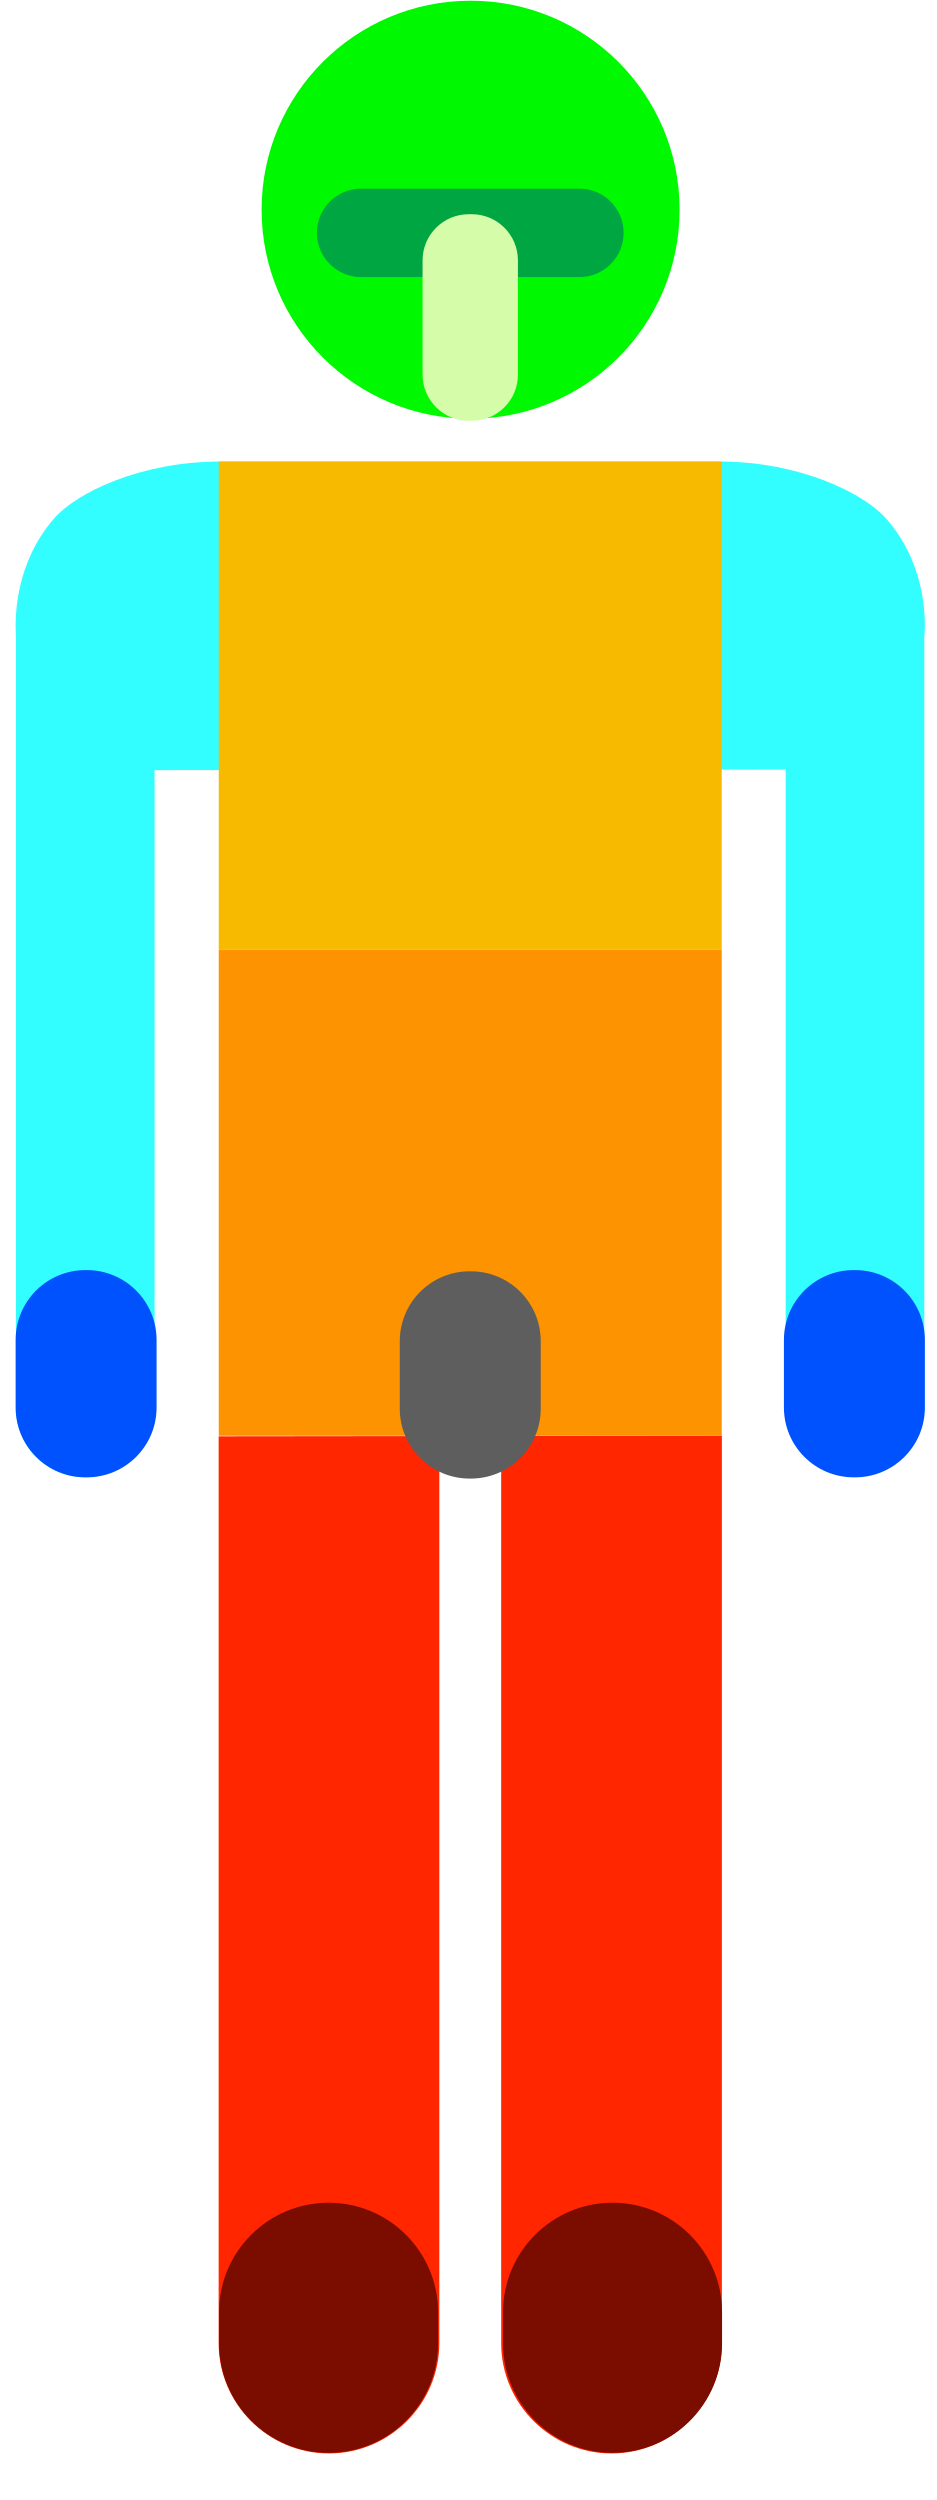
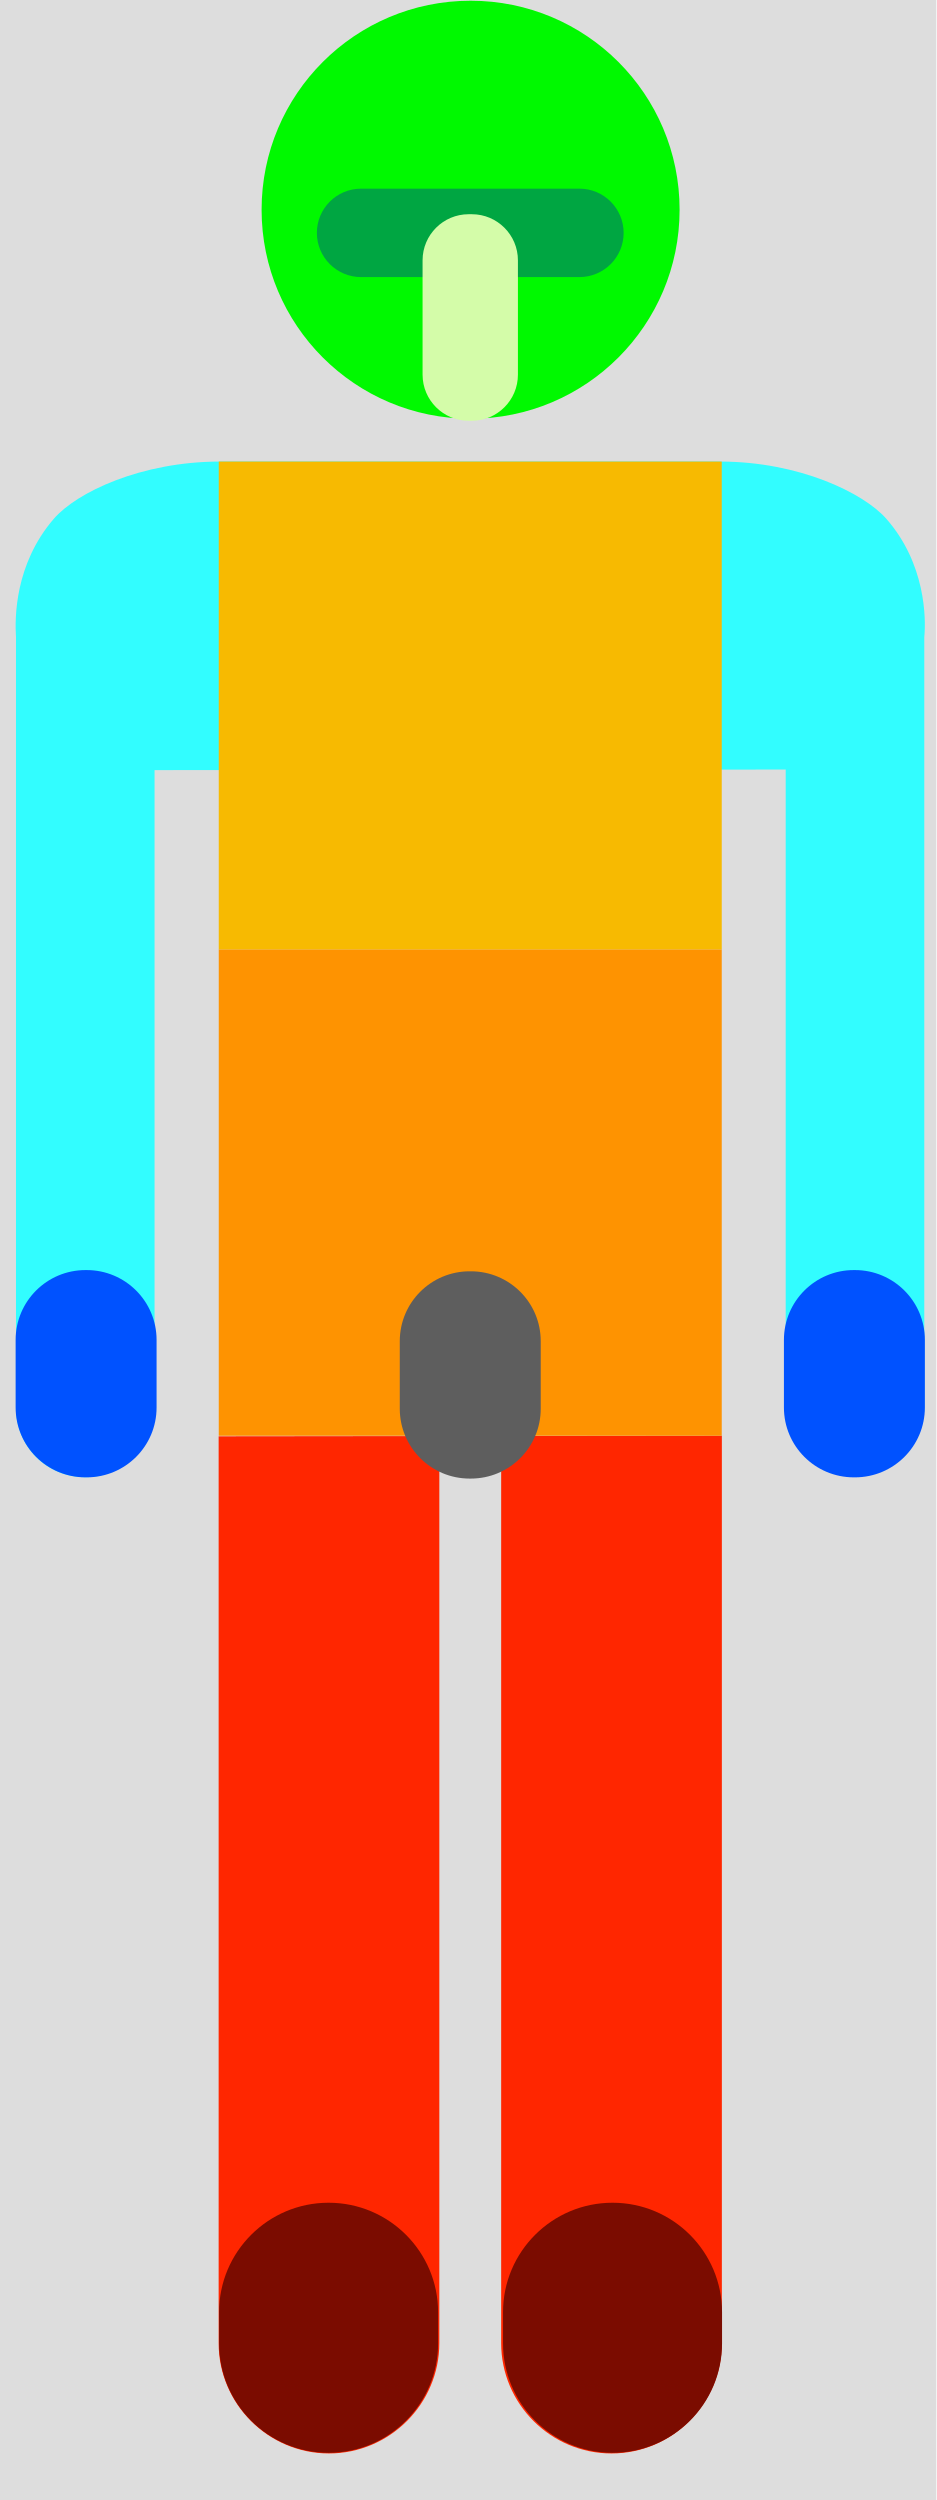
<svg xmlns="http://www.w3.org/2000/svg" version="1.1" xml:space="preserve" viewBox="0 0 206 550" height="100%" width="100%" preserveAspectRatio="xMinYMin meet">
+   <rect x="0" y="0" width="206" height="550" fill="#dddddd" id="entire body" />
  <g transform="translate(-21 550) scale(1.333333) scale(1 -1) ">
    <path d="m 52.064,336.342 c -13.053,0 -23.674,-5.092 -27.427,-9.434 -6.47,-7.495 -6.45,-16.397 -6.251,-19.532 v -127.167 c 0,-6.375 5.035,-11.447 11.419,-11.447 6.365,0 11.447,5.178 11.447,11.447 v 105.222 l 104.139,0.095 v -105.231 c 0,-6.365 5.035,-11.409 11.419,-11.409 6.375,0 11.447,5.149 11.447,11.409 v 127.082 c 0.304,3.135 0.209,12.15 -6.27,19.532 -3.733,4.247 -14.383,9.434 -27.436,9.434 H 93.36 Z" fill="#32fdff" id="arms" />
    <path d="m 51.731,175.507 h 0.095 v -149.625 c 0,-10.013 8.189,-18.202 18.202,-18.202 10.013,0 18.212,8.189 18.212,18.202 v 149.625 h 5.139 5.064 v -149.625 c 0,-10.013 8.189,-18.202 18.202,-18.202 10.013,0 18.212,8.189 18.212,18.202 v 149.72 h 0.095 z" fill="#ff2600" id="legs" />
    <path d="m 58.913,377.895 c 0,19.047 15.438,34.485 34.485,34.485 19.048,0 34.485,-15.438 34.485,-34.485 0,-19.047 -15.438,-34.485 -34.485,-34.485 -19.047,0 -34.485,15.438 -34.485,34.485 z" fill="#00f900" id="head" />
    <path d="m 51.845,175.602 h 82.992 v 80.256 H 51.845 Z" fill="#fe9301" id="abdomen" />
    <path id="eyes" transform="matrix(0.95,0,0,0.95,-506.9827,-154.7697)" d="m 612.96,564.36 c -4.24,0 -7.68,-3.44 -7.68,-7.68 v 0 c 0,-4.24 3.44,-7.68 7.68,-7.68 h 37.92 c 4.24,0 7.68,3.44 7.68,7.68 v 0 c 0,4.24 -3.44,7.68 -7.68,7.68 z" fill="#00a642" />
    <path d="m 85.475,369.545 c 0,4.199 3.41,7.609 7.609,7.609 h 0.513 c 4.199,0 7.61,-3.41 7.61,-7.609 v -18.867 c 0,-4.199 -3.411,-7.609 -7.61,-7.609 h -0.513 c -4.199,0 -7.609,3.41 -7.609,7.609 z" fill="#d4fca9" id="nose" />
    <g transform="matrix(0.95,0,0,0.95,-506.9827,-154.567)" id="hands">
      <path fill="#0052ff" d="m 552.96,364.19 c 0,6.7 5.43,12.13 12.13,12.13 h 0.22 c 6.7,0 12.13,-5.43 12.13,-12.13 v -11.74 c 0,-6.7 -5.43,-12.13 -12.13,-12.13 h -0.22 c -6.7,0 -12.13,5.43 -12.13,12.13 z" />
      <path fill="#0052ff" d="m 686.4,364.19 c 0,6.7 5.43,12.13 12.13,12.13 h 0.22 c 6.7,0 12.13,-5.43 12.13,-12.13 v -11.74 c 0,-6.7 -5.43,-12.13 -12.13,-12.13 h -0.22 c -6.7,0 -12.13,5.43 -12.13,12.13 z" />
    </g>
    <g transform="matrix(0.95,0,0,0.95,-506.9321,-154.6684)" id="feet">
      <path fill="#7b0c00" d="m 637.56,195.42 c 0,10.5 8.52,19.02 19.02,19.02 v 0 c 10.5,0 19.02,-8.52 19.02,-19.02 v -5.4 c 0,-10.5 -8.52,-19.02 -19.02,-19.02 v 0 c -10.5,0 -19.02,8.52 -19.02,19.02 z" />
      <path fill="#7b0c00" d="m 588.24,195.42 c 0,10.5 8.52,19.02 19.02,19.02 v 0 c 10.5,0 19.02,-8.52 19.02,-19.02 v -5.4 c 0,-10.5 -8.52,-19.02 -19.02,-19.02 v 0 c -10.5,0 -19.02,8.52 -19.02,19.02 z" />
    </g>
    <path d="m 51.845,255.858 h 82.992 v 80.484 H 51.845 Z" fill="#f7ba01" id="chest" />
    <path d="m 81.713,191.211 c 0,6.365 5.159,11.524 11.524,11.524 h 0.209 c 6.365,0 11.524,-5.159 11.524,-11.524 v -11.153 c 0,-6.365 -5.159,-11.524 -11.524,-11.524 h -0.209 c -6.365,0 -11.524,5.159 -11.524,11.524 z" fill="#5e5e5e" id="pelvis" />
  </g>
</svg>
